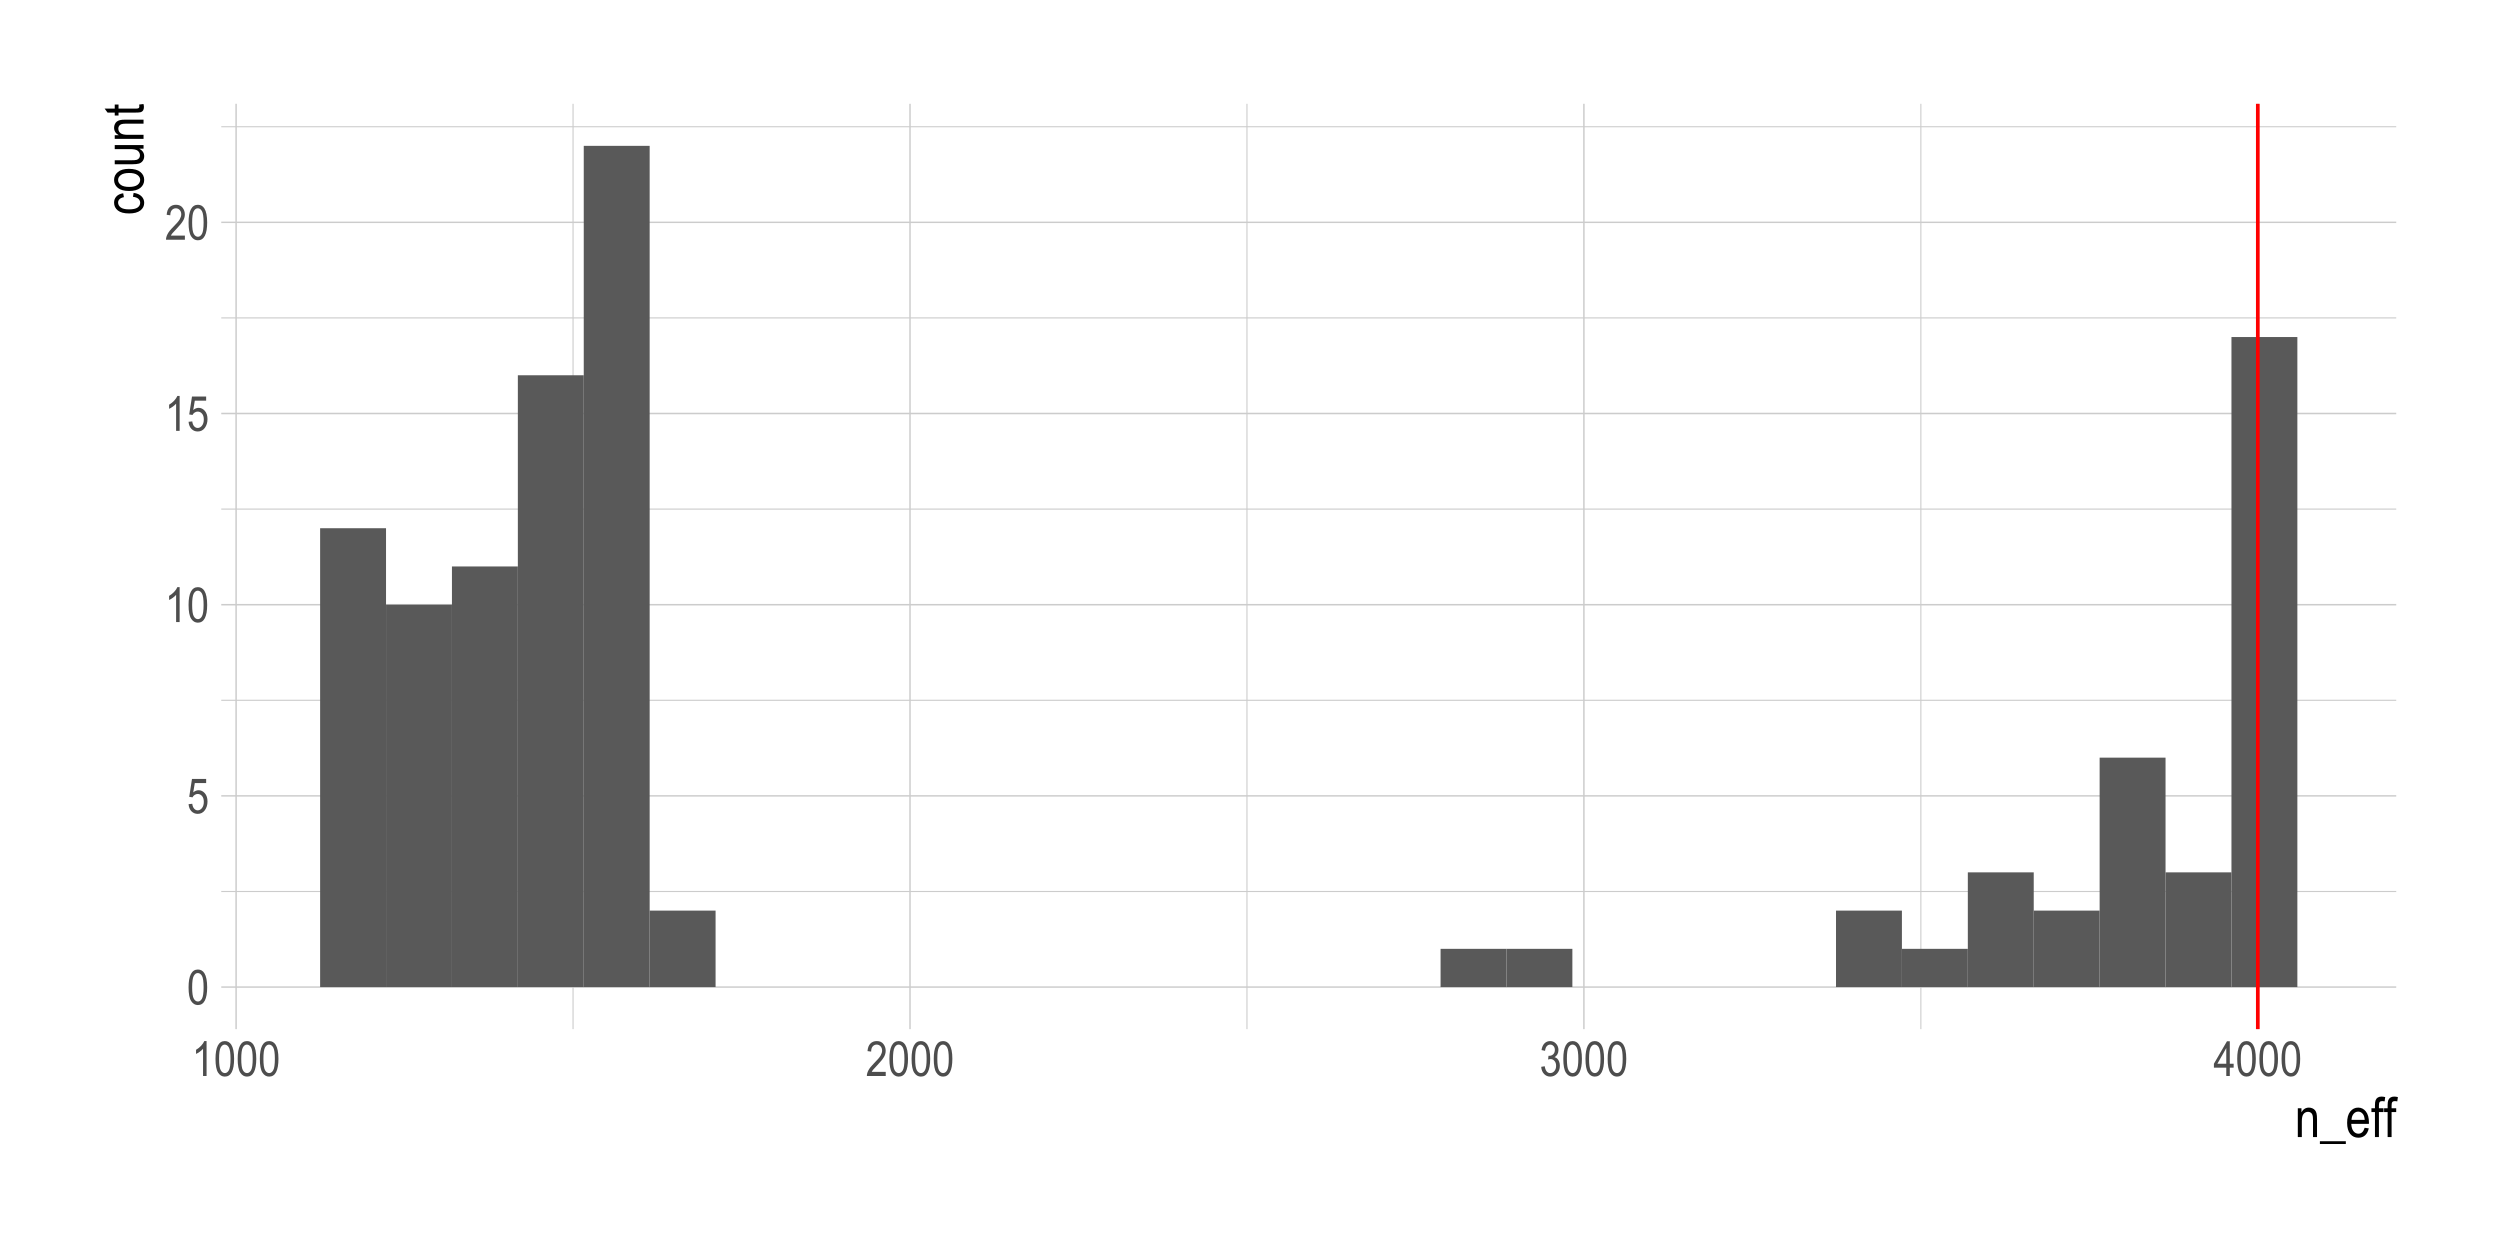
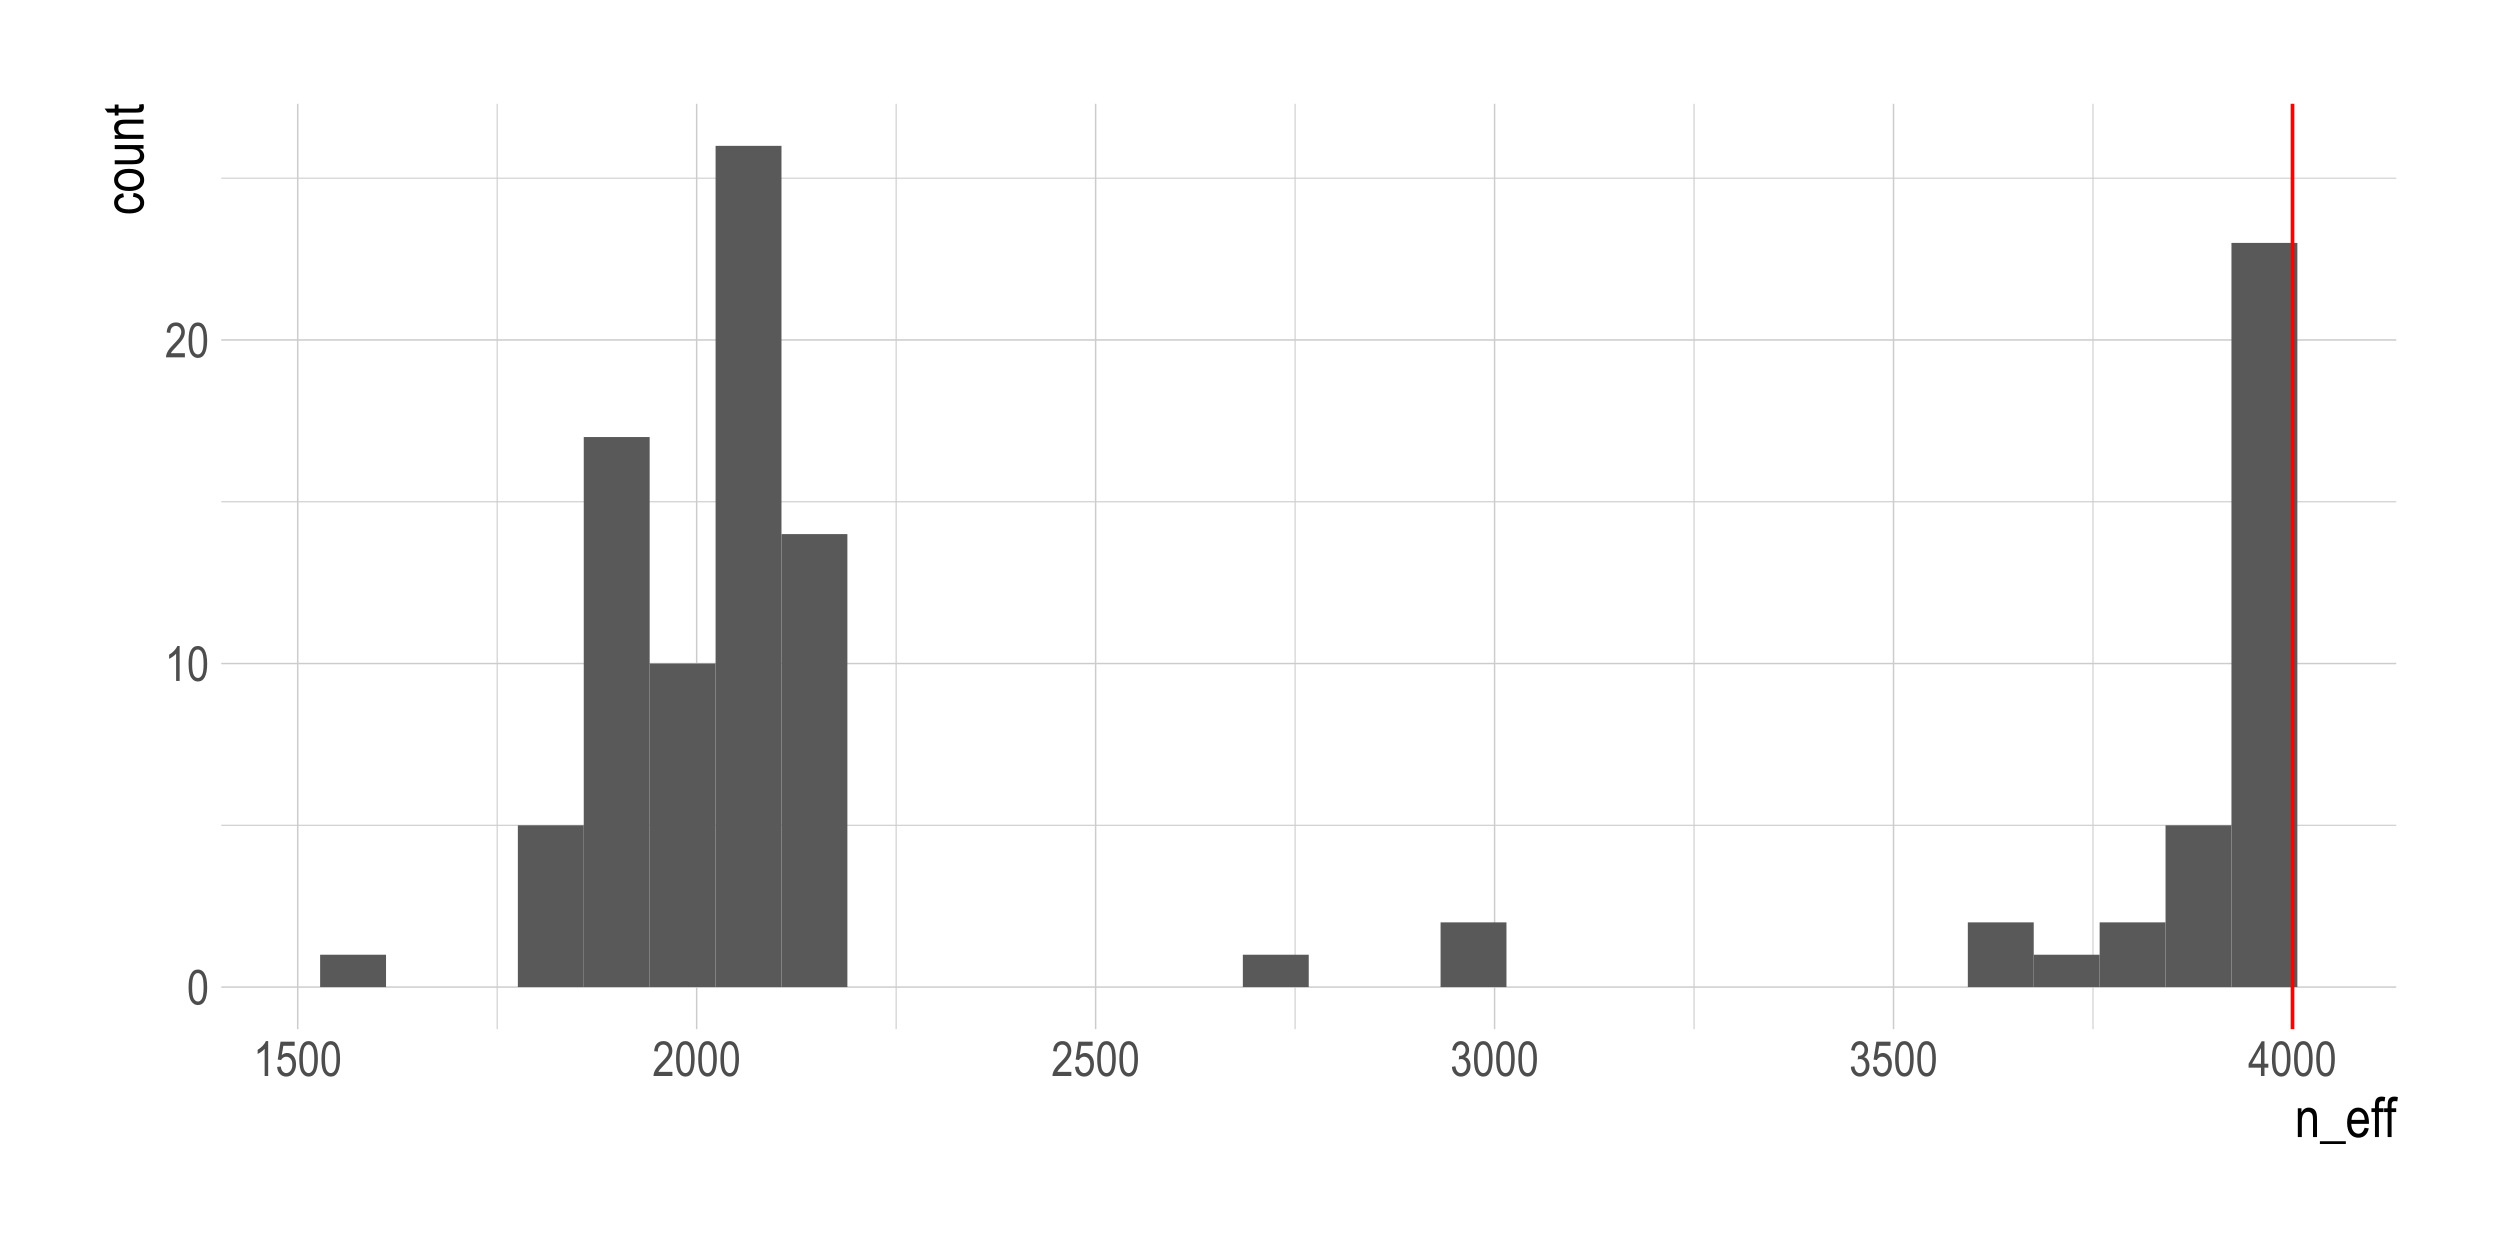
<svg xmlns="http://www.w3.org/2000/svg" xmlns:xlink="http://www.w3.org/1999/xlink" width="720pt" height="360pt" viewBox="0 0 720 360" version="1.1">
  <defs>
    <g>
      <symbol overflow="visible" id="glyph0-0">
        <path style="stroke:none;" d="M 0.297 0 L 0.297 -8.75 L 2.953 -8.75 L 2.953 0 Z M 0.625 -0.359 L 2.641 -0.359 L 2.641 -8.453 L 0.625 -8.453 Z M 0.625 -0.359 " />
      </symbol>
      <symbol overflow="visible" id="glyph0-1">
        <path style="stroke:none;" d="M 0.453 -4.938 C 0.453 -6.625 0.676 -7.898 1.125 -8.766 C 1.582 -9.629 2.254 -10.062 3.141 -10.062 C 3.93 -10.062 4.551 -9.711 5 -9.016 C 5.539 -8.16 5.812 -6.801 5.812 -4.938 C 5.812 -3.27 5.586 -2 5.141 -1.125 C 4.691 -0.258 4.02 0.172 3.125 0.172 C 2.344 0.172 1.703 -0.207 1.203 -0.969 C 0.703 -1.738 0.453 -3.062 0.453 -4.938 Z M 1.484 -4.938 C 1.484 -3.312 1.641 -2.223 1.953 -1.672 C 2.266 -1.117 2.664 -0.844 3.156 -0.844 C 3.613 -0.844 4 -1.117 4.312 -1.672 C 4.625 -2.234 4.781 -3.32 4.781 -4.938 C 4.781 -6.57 4.625 -7.664 4.312 -8.219 C 4 -8.77 3.594 -9.047 3.094 -9.047 C 2.633 -9.047 2.25 -8.766 1.938 -8.203 C 1.633 -7.641 1.484 -6.551 1.484 -4.938 Z M 1.484 -4.938 " />
      </symbol>
      <symbol overflow="visible" id="glyph0-2">
+         <path style="stroke:none;" d="M 4.266 0 L 3.25 0 L 3.25 -7.844 C 3.02 -7.57 2.707 -7.289 2.312 -7 C 1.914 -6.719 1.555 -6.504 1.234 -6.359 L 1.234 -7.547 C 1.785 -7.867 2.273 -8.258 2.703 -8.719 C 3.129 -9.176 3.43 -9.625 3.609 -10.062 L 4.266 -10.062 Z M 4.266 0 " />
+       </symbol>
+       <symbol overflow="visible" id="glyph0-3">
+         <path style="stroke:none;" d="M 5.781 -1.188 L 5.781 0 L 0.344 0 C 0.332 -0.477 0.477 -1.016 0.781 -1.609 C 1.082 -2.203 1.633 -2.898 2.438 -3.703 C 3.383 -4.641 4.004 -5.363 4.297 -5.875 C 4.586 -6.395 4.734 -6.875 4.734 -7.312 C 4.734 -7.82 4.582 -8.238 4.281 -8.562 C 3.977 -8.883 3.609 -9.047 3.172 -9.047 C 2.703 -9.047 2.316 -8.867 2.016 -8.516 C 1.723 -8.172 1.578 -7.676 1.578 -7.031 L 0.531 -7.172 C 0.602 -8.129 0.875 -8.848 1.344 -9.328 C 1.82 -9.816 2.445 -10.062 3.219 -10.062 C 4.051 -10.062 4.68 -9.781 5.109 -9.219 C 5.547 -8.656 5.766 -8.008 5.766 -7.281 C 5.766 -6.645 5.594 -6.035 5.25 -5.453 C 4.914 -4.867 4.281 -4.086 3.344 -3.109 C 2.738 -2.492 2.348 -2.07 2.172 -1.844 C 1.992 -1.625 1.852 -1.406 1.75 -1.188 Z M 5.781 -1.188 " />
+       </symbol>
+       <symbol overflow="visible" id="glyph0-4">
        <path style="stroke:none;" d="M 0.453 -2.625 L 1.516 -2.734 C 1.598 -2.098 1.785 -1.625 2.078 -1.312 C 2.367 -1 2.703 -0.844 3.078 -0.844 C 3.555 -0.844 3.969 -1.062 4.312 -1.5 C 4.664 -1.938 4.844 -2.535 4.844 -3.297 C 4.844 -4.016 4.672 -4.57 4.328 -4.969 C 3.992 -5.363 3.578 -5.562 3.078 -5.562 C 2.773 -5.562 2.488 -5.473 2.219 -5.297 C 1.945 -5.129 1.738 -4.895 1.594 -4.594 L 0.641 -4.734 L 1.438 -9.891 L 5.516 -9.891 L 5.516 -8.703 L 2.25 -8.703 L 1.797 -6.016 C 2.285 -6.43 2.801 -6.641 3.344 -6.641 C 4.031 -6.641 4.629 -6.348 5.141 -5.766 C 5.648 -5.18 5.906 -4.391 5.906 -3.391 C 5.906 -2.41 5.648 -1.57 5.141 -0.875 C 4.629 -0.176 3.945 0.172 3.094 0.172 C 2.383 0.172 1.785 -0.07 1.297 -0.562 C 0.805 -1.062 0.523 -1.75 0.453 -2.625 Z M 0.453 -2.625 " />
-       </symbol>
-       <symbol overflow="visible" id="glyph0-3">
-         <path style="stroke:none;" d="M 4.266 0 L 3.25 0 L 3.25 -7.844 C 3.02 -7.57 2.707 -7.289 2.312 -7 C 1.914 -6.719 1.555 -6.504 1.234 -6.359 L 1.234 -7.547 C 1.785 -7.867 2.273 -8.258 2.703 -8.719 C 3.129 -9.176 3.43 -9.625 3.609 -10.062 L 4.266 -10.062 Z M 4.266 0 " />
-       </symbol>
-       <symbol overflow="visible" id="glyph0-4">
-         <path style="stroke:none;" d="M 5.781 -1.188 L 5.781 0 L 0.344 0 C 0.332 -0.477 0.477 -1.016 0.781 -1.609 C 1.082 -2.203 1.633 -2.898 2.438 -3.703 C 3.383 -4.641 4.004 -5.363 4.297 -5.875 C 4.586 -6.395 4.734 -6.875 4.734 -7.312 C 4.734 -7.82 4.582 -8.238 4.281 -8.562 C 3.977 -8.883 3.609 -9.047 3.172 -9.047 C 2.703 -9.047 2.316 -8.867 2.016 -8.516 C 1.723 -8.172 1.578 -7.676 1.578 -7.031 L 0.531 -7.172 C 0.602 -8.129 0.875 -8.848 1.344 -9.328 C 1.82 -9.816 2.445 -10.062 3.219 -10.062 C 4.051 -10.062 4.68 -9.781 5.109 -9.219 C 5.547 -8.656 5.766 -8.008 5.766 -7.281 C 5.766 -6.645 5.594 -6.035 5.25 -5.453 C 4.914 -4.867 4.281 -4.086 3.344 -3.109 C 2.738 -2.492 2.348 -2.07 2.172 -1.844 C 1.992 -1.625 1.852 -1.406 1.75 -1.188 Z M 5.781 -1.188 " />
      </symbol>
      <symbol overflow="visible" id="glyph0-5">
        <path style="stroke:none;" d="M 0.469 -2.641 L 1.484 -2.812 C 1.691 -1.5 2.219 -0.844 3.062 -0.844 C 3.531 -0.844 3.93 -1.035 4.266 -1.422 C 4.598 -1.816 4.766 -2.32 4.766 -2.938 C 4.766 -3.52 4.609 -3.988 4.297 -4.344 C 3.992 -4.695 3.617 -4.875 3.172 -4.875 C 2.973 -4.875 2.734 -4.832 2.453 -4.75 L 2.578 -5.828 L 2.734 -5.812 C 3.223 -5.812 3.625 -5.961 3.938 -6.266 C 4.25 -6.578 4.406 -6.988 4.406 -7.5 C 4.406 -7.969 4.273 -8.344 4.016 -8.625 C 3.754 -8.906 3.438 -9.047 3.062 -9.047 C 2.676 -9.047 2.348 -8.895 2.078 -8.594 C 1.816 -8.301 1.648 -7.852 1.578 -7.25 L 0.562 -7.469 C 0.695 -8.32 0.984 -8.969 1.422 -9.406 C 1.867 -9.844 2.41 -10.062 3.047 -10.062 C 3.711 -10.062 4.273 -9.816 4.734 -9.328 C 5.203 -8.836 5.438 -8.219 5.438 -7.469 C 5.438 -7.008 5.336 -6.602 5.141 -6.25 C 4.941 -5.906 4.664 -5.629 4.312 -5.422 C 4.645 -5.336 4.914 -5.188 5.125 -4.969 C 5.344 -4.758 5.516 -4.477 5.641 -4.125 C 5.773 -3.781 5.844 -3.391 5.844 -2.953 C 5.844 -2.035 5.57 -1.285 5.031 -0.703 C 4.488 -0.117 3.836 0.172 3.078 0.172 C 2.379 0.172 1.785 -0.082 1.297 -0.594 C 0.805 -1.102 0.531 -1.785 0.469 -2.641 Z M 0.469 -2.641 " />
      </symbol>
      <symbol overflow="visible" id="glyph0-6">
        <path style="stroke:none;" d="M 3.688 0 L 3.688 -2.406 L 0.125 -2.406 L 0.125 -3.531 L 3.891 -10.016 L 4.703 -10.016 L 4.703 -3.531 L 5.812 -3.531 L 5.812 -2.406 L 4.703 -2.406 L 4.703 0 Z M 3.688 -3.531 L 3.688 -8.047 L 1.125 -3.531 Z M 3.688 -3.531 " />
      </symbol>
      <symbol overflow="visible" id="glyph1-0">
        <path style="stroke:none;" d="M 0.344 0 L 0.344 -10 L 3.391 -10 L 3.391 0 Z M 0.719 -0.422 L 3.031 -0.422 L 3.031 -9.672 L 0.719 -9.672 Z M 0.719 -0.422 " />
      </symbol>
      <symbol overflow="visible" id="glyph1-1">
        <path style="stroke:none;" d="M 0.844 0 L 0.844 -8.297 L 1.891 -8.297 L 1.891 -7.125 C 2.141 -7.582 2.441 -7.922 2.797 -8.141 C 3.16 -8.367 3.578 -8.484 4.047 -8.484 C 4.41 -8.484 4.75 -8.41 5.062 -8.266 C 5.375 -8.129 5.625 -7.941 5.812 -7.703 C 6 -7.473 6.141 -7.172 6.234 -6.797 C 6.328 -6.43 6.375 -5.867 6.375 -5.109 L 6.375 0 L 5.219 0 L 5.219 -5.047 C 5.219 -5.66 5.164 -6.109 5.062 -6.391 C 4.957 -6.672 4.797 -6.883 4.578 -7.031 C 4.359 -7.188 4.102 -7.266 3.812 -7.266 C 3.258 -7.266 2.816 -7.055 2.484 -6.641 C 2.16 -6.234 2 -5.531 2 -4.531 L 2 0 Z M 0.844 0 " />
      </symbol>
      <symbol overflow="visible" id="glyph1-2">
        <path style="stroke:none;" d="M -0.094 1.203 L 7.375 1.203 L 7.375 2 L -0.094 2 Z M -0.094 1.203 " />
      </symbol>
      <symbol overflow="visible" id="glyph1-3">
        <path style="stroke:none;" d="M 5.5 -2.672 L 6.688 -2.5 C 6.488 -1.613 6.129 -0.941 5.609 -0.484 C 5.098 -0.035 4.457 0.188 3.688 0.188 C 2.727 0.188 1.945 -0.176 1.344 -0.906 C 0.75 -1.645 0.453 -2.703 0.453 -4.078 C 0.453 -5.516 0.754 -6.609 1.359 -7.359 C 1.961 -8.109 2.723 -8.484 3.641 -8.484 C 4.523 -8.484 5.258 -8.113 5.844 -7.375 C 6.438 -6.633 6.734 -5.566 6.734 -4.172 L 6.719 -3.797 L 1.641 -3.797 C 1.691 -2.859 1.91 -2.148 2.297 -1.672 C 2.68 -1.203 3.148 -0.969 3.703 -0.969 C 4.566 -0.969 5.164 -1.535 5.5 -2.672 Z M 1.719 -4.953 L 5.516 -4.953 C 5.461 -5.672 5.305 -6.207 5.047 -6.562 C 4.68 -7.07 4.211 -7.328 3.641 -7.328 C 3.117 -7.328 2.676 -7.113 2.312 -6.688 C 1.945 -6.258 1.75 -5.68 1.719 -4.953 Z M 1.719 -4.953 " />
      </symbol>
      <symbol overflow="visible" id="glyph1-4">
        <path style="stroke:none;" d="M 1.172 0 L 1.172 -7.203 L 0.156 -7.203 L 0.156 -8.297 L 1.172 -8.297 L 1.172 -9.188 C 1.172 -9.832 1.238 -10.316 1.375 -10.641 C 1.508 -10.973 1.719 -11.223 2 -11.391 C 2.281 -11.566 2.629 -11.656 3.047 -11.656 C 3.379 -11.656 3.738 -11.609 4.125 -11.516 L 3.953 -10.281 C 3.711 -10.332 3.488 -10.359 3.281 -10.359 C 2.938 -10.359 2.688 -10.27 2.531 -10.094 C 2.383 -9.914 2.312 -9.57 2.312 -9.062 L 2.312 -8.297 L 3.641 -8.297 L 3.641 -7.203 L 2.312 -7.203 L 2.312 0 Z M 1.172 0 " />
      </symbol>
      <symbol overflow="visible" id="glyph2-0">
        <path style="stroke:none;" d="M 0 -0.344 L -10 -0.344 L -10 -3.391 L 0 -3.391 Z M -0.422 -0.719 L -0.422 -3.031 L -9.672 -3.031 L -9.672 -0.719 Z M -0.422 -0.719 " />
      </symbol>
      <symbol overflow="visible" id="glyph2-1">
        <path style="stroke:none;" d="M -3.047 -5.312 L -2.859 -6.438 C -1.867 -6.312 -1.113 -5.984 -0.594 -5.453 C -0.07 -4.93 0.188 -4.305 0.188 -3.578 C 0.188 -2.68 -0.176 -1.945 -0.906 -1.375 C -1.645 -0.801 -2.727 -0.516 -4.156 -0.516 C -5.602 -0.516 -6.688 -0.801 -7.406 -1.375 C -8.125 -1.957 -8.484 -2.707 -8.484 -3.625 C -8.484 -4.32 -8.266 -4.91 -7.828 -5.391 C -7.391 -5.879 -6.734 -6.191 -5.859 -6.328 L -5.656 -5.203 C -6.219 -5.098 -6.633 -4.91 -6.906 -4.641 C -7.188 -4.367 -7.328 -4.039 -7.328 -3.656 C -7.328 -3.094 -7.078 -2.625 -6.578 -2.25 C -6.078 -1.875 -5.281 -1.688 -4.188 -1.688 C -3.051 -1.688 -2.227 -1.863 -1.719 -2.219 C -1.219 -2.582 -0.969 -3.039 -0.969 -3.594 C -0.969 -4.031 -1.133 -4.406 -1.469 -4.719 C -1.812 -5.031 -2.336 -5.227 -3.047 -5.312 Z M -3.047 -5.312 " />
      </symbol>
      <symbol overflow="visible" id="glyph2-2">
        <path style="stroke:none;" d="M -4.156 -0.422 C -5.582 -0.422 -6.66 -0.719 -7.391 -1.312 C -8.117 -1.914 -8.484 -2.68 -8.484 -3.609 C -8.484 -4.516 -8.117 -5.27 -7.391 -5.875 C -6.66 -6.488 -5.609 -6.797 -4.234 -6.797 C -2.742 -6.797 -1.633 -6.492 -0.906 -5.891 C -0.176 -5.297 0.188 -4.535 0.188 -3.609 C 0.188 -2.691 -0.176 -1.93 -0.906 -1.328 C -1.645 -0.723 -2.727 -0.422 -4.156 -0.422 Z M -4.156 -1.594 C -3.082 -1.594 -2.281 -1.785 -1.75 -2.172 C -1.227 -2.566 -0.969 -3.055 -0.969 -3.641 C -0.969 -4.18 -1.234 -4.645 -1.766 -5.031 C -2.297 -5.414 -3.094 -5.609 -4.156 -5.609 C -5.219 -5.609 -6.008 -5.41 -6.531 -5.016 C -7.062 -4.629 -7.328 -4.148 -7.328 -3.578 C -7.328 -3.023 -7.062 -2.555 -6.531 -2.172 C -6.008 -1.785 -5.219 -1.594 -4.156 -1.594 Z M -4.156 -1.594 " />
      </symbol>
      <symbol overflow="visible" id="glyph2-3">
        <path style="stroke:none;" d="M 0 -5.312 L -1.219 -5.312 C -0.75 -5.039 -0.395 -4.723 -0.156 -4.359 C 0.07 -4.004 0.188 -3.602 0.188 -3.156 C 0.188 -2.613 0.039 -2.148 -0.25 -1.766 C -0.539 -1.391 -0.906 -1.141 -1.344 -1.016 C -1.789 -0.891 -2.395 -0.828 -3.156 -0.828 L -8.297 -0.828 L -8.297 -1.969 L -3.703 -1.969 C -2.848 -1.969 -2.273 -2.008 -1.984 -2.094 C -1.691 -2.188 -1.457 -2.348 -1.281 -2.578 C -1.113 -2.805 -1.031 -3.07 -1.031 -3.375 C -1.031 -3.926 -1.254 -4.379 -1.703 -4.734 C -2.098 -5.035 -2.816 -5.188 -3.859 -5.188 L -8.297 -5.188 L -8.297 -6.344 L 0 -6.344 Z M 0 -5.312 " />
      </symbol>
      <symbol overflow="visible" id="glyph2-4">
        <path style="stroke:none;" d="M 0 -0.844 L -8.297 -0.844 L -8.297 -1.891 L -7.125 -1.891 C -7.582 -2.141 -7.922 -2.441 -8.141 -2.797 C -8.367 -3.16 -8.484 -3.578 -8.484 -4.047 C -8.484 -4.41 -8.41 -4.75 -8.266 -5.062 C -8.129 -5.375 -7.941 -5.625 -7.703 -5.812 C -7.473 -6 -7.172 -6.141 -6.797 -6.234 C -6.43 -6.328 -5.867 -6.375 -5.109 -6.375 L 0 -6.375 L 0 -5.219 L -5.047 -5.219 C -5.66 -5.219 -6.109 -5.164 -6.391 -5.062 C -6.672 -4.957 -6.883 -4.797 -7.031 -4.578 C -7.188 -4.359 -7.266 -4.102 -7.266 -3.812 C -7.266 -3.258 -7.055 -2.816 -6.641 -2.484 C -6.234 -2.16 -5.531 -2 -4.531 -2 L 0 -2 Z M 0 -0.844 " />
      </symbol>
      <symbol overflow="visible" id="glyph2-5">
        <path style="stroke:none;" d="M -1.266 -3.422 L -0.016 -3.578 C 0.066 -3.254 0.109 -2.969 0.109 -2.719 C 0.109 -2.312 0.031 -1.984 -0.125 -1.734 C -0.289 -1.492 -0.508 -1.328 -0.781 -1.234 C -1.062 -1.148 -1.613 -1.109 -2.438 -1.109 L -7.203 -1.109 L -7.203 -0.266 L -8.297 -0.266 L -8.297 -1.109 L -10.359 -1.109 L -11.203 -2.25 L -8.297 -2.25 L -8.297 -3.422 L -7.203 -3.422 L -7.203 -2.25 L -2.359 -2.25 C -1.91 -2.25 -1.617 -2.285 -1.484 -2.359 C -1.297 -2.453 -1.203 -2.633 -1.203 -2.906 C -1.203 -3.039 -1.223 -3.211 -1.266 -3.422 Z M -1.266 -3.422 " />
      </symbol>
    </g>
    <clipPath id="clip1">
-       <path d="M 63.723 256 L 691 256 L 691 257 L 63.723 257 Z M 63.723 256 " />
+       <path d="M 63.723 237 L 691 237 L 691 238 L 63.723 238 Z M 63.723 237 " />
    </clipPath>
    <clipPath id="clip2">
-       <path d="M 63.723 201 L 691 201 L 691 202 L 63.723 202 Z M 63.723 201 " />
+       <path d="M 63.723 144 L 691 144 L 691 145 L 63.723 145 Z M 63.723 144 " />
    </clipPath>
    <clipPath id="clip3">
-       <path d="M 63.723 146 L 691 146 L 691 147 L 63.723 147 Z M 63.723 146 " />
+       <path d="M 63.723 51 L 691 51 L 691 52 L 63.723 52 Z M 63.723 51 " />
    </clipPath>
    <clipPath id="clip4">
-       <path d="M 63.723 91 L 691 91 L 691 92 L 63.723 92 Z M 63.723 91 " />
+       <path d="M 143 29.887 L 144 29.887 L 144 297 L 143 297 Z M 143 29.887 " />
    </clipPath>
    <clipPath id="clip5">
-       <path d="M 63.723 36 L 691 36 L 691 37 L 63.723 37 Z M 63.723 36 " />
+       <path d="M 257 29.887 L 259 29.887 L 259 297 L 257 297 Z M 257 29.887 " />
    </clipPath>
    <clipPath id="clip6">
-       <path d="M 164 29.887 L 166 29.887 L 166 297 L 164 297 Z M 164 29.887 " />
+       <path d="M 372 29.887 L 374 29.887 L 374 297 L 372 297 Z M 372 29.887 " />
    </clipPath>
    <clipPath id="clip7">
-       <path d="M 358 29.887 L 360 29.887 L 360 297 L 358 297 Z M 358 29.887 " />
+       <path d="M 487 29.887 L 489 29.887 L 489 297 L 487 297 Z M 487 29.887 " />
    </clipPath>
    <clipPath id="clip8">
-       <path d="M 553 29.887 L 554 29.887 L 554 297 L 553 297 Z M 553 29.887 " />
+       <path d="M 602 29.887 L 603 29.887 L 603 297 L 602 297 Z M 602 29.887 " />
    </clipPath>
    <clipPath id="clip9">
      <path d="M 63.723 284 L 691 284 L 691 285 L 63.723 285 Z M 63.723 284 " />
    </clipPath>
    <clipPath id="clip10">
-       <path d="M 63.723 229 L 691 229 L 691 230 L 63.723 230 Z M 63.723 229 " />
+       <path d="M 63.723 190 L 691 190 L 691 192 L 63.723 192 Z M 63.723 190 " />
    </clipPath>
    <clipPath id="clip11">
-       <path d="M 63.723 173 L 691 173 L 691 175 L 63.723 175 Z M 63.723 173 " />
+       <path d="M 63.723 97 L 691 97 L 691 99 L 63.723 99 Z M 63.723 97 " />
    </clipPath>
    <clipPath id="clip12">
-       <path d="M 63.723 118 L 691 118 L 691 120 L 63.723 120 Z M 63.723 118 " />
+       <path d="M 85 29.887 L 86 29.887 L 86 297 L 85 297 Z M 85 29.887 " />
    </clipPath>
    <clipPath id="clip13">
-       <path d="M 63.723 63 L 691 63 L 691 65 L 63.723 65 Z M 63.723 63 " />
+       <path d="M 200 29.887 L 201 29.887 L 201 297 L 200 297 Z M 200 29.887 " />
    </clipPath>
    <clipPath id="clip14">
-       <path d="M 67 29.887 L 69 29.887 L 69 297 L 67 297 Z M 67 29.887 " />
+       <path d="M 315 29.887 L 316 29.887 L 316 297 L 315 297 Z M 315 29.887 " />
    </clipPath>
    <clipPath id="clip15">
-       <path d="M 261 29.887 L 263 29.887 L 263 297 L 261 297 Z M 261 29.887 " />
+       <path d="M 430 29.887 L 431 29.887 L 431 297 L 430 297 Z M 430 29.887 " />
    </clipPath>
    <clipPath id="clip16">
-       <path d="M 455 29.887 L 457 29.887 L 457 297 L 455 297 Z M 455 29.887 " />
+       <path d="M 545 29.887 L 546 29.887 L 546 297 L 545 297 Z M 545 29.887 " />
    </clipPath>
    <clipPath id="clip17">
-       <path d="M 650 29.887 L 651 29.887 L 651 297 L 650 297 Z M 650 29.887 " />
+       <path d="M 660 29.887 L 661 29.887 L 661 297 L 660 297 Z M 660 29.887 " />
    </clipPath>
    <clipPath id="clip18">
-       <path d="M 649 29.887 L 651 29.887 L 651 297 L 649 297 Z M 649 29.887 " />
+       <path d="M 659 29.887 L 661 29.887 L 661 297 L 659 297 Z M 659 29.887 " />
    </clipPath>
  </defs>
  <g id="surface46">
    <rect x="0" y="0" width="720" height="360" style="fill:rgb(100%,100%,100%);fill-opacity:1;stroke:none;" />
    <g clip-path="url(#clip1)" clip-rule="nonzero">
-       <path style="fill:none;stroke-width:0.32;stroke-linecap:butt;stroke-linejoin:round;stroke:rgb(80%,80%,80%);stroke-opacity:1;stroke-miterlimit:10;" d="M 63.723 256.746 L 690.113 256.746 " />
+       <path style="fill:none;stroke-width:0.32;stroke-linecap:butt;stroke-linejoin:round;stroke:rgb(80%,80%,80%);stroke-opacity:1;stroke-miterlimit:10;" d="M 63.723 237.684 L 690.113 237.684 " />
    </g>
    <g clip-path="url(#clip2)" clip-rule="nonzero">
-       <path style="fill:none;stroke-width:0.32;stroke-linecap:butt;stroke-linejoin:round;stroke:rgb(80%,80%,80%);stroke-opacity:1;stroke-miterlimit:10;" d="M 63.723 201.684 L 690.113 201.684 " />
+       <path style="fill:none;stroke-width:0.32;stroke-linecap:butt;stroke-linejoin:round;stroke:rgb(80%,80%,80%);stroke-opacity:1;stroke-miterlimit:10;" d="M 63.723 144.504 L 690.113 144.504 " />
    </g>
    <g clip-path="url(#clip3)" clip-rule="nonzero">
-       <path style="fill:none;stroke-width:0.32;stroke-linecap:butt;stroke-linejoin:round;stroke:rgb(80%,80%,80%);stroke-opacity:1;stroke-miterlimit:10;" d="M 63.723 146.621 L 690.113 146.621 " />
+       <path style="fill:none;stroke-width:0.32;stroke-linecap:butt;stroke-linejoin:round;stroke:rgb(80%,80%,80%);stroke-opacity:1;stroke-miterlimit:10;" d="M 63.723 51.32 L 690.113 51.32 " />
    </g>
    <g clip-path="url(#clip4)" clip-rule="nonzero">
-       <path style="fill:none;stroke-width:0.32;stroke-linecap:butt;stroke-linejoin:round;stroke:rgb(80%,80%,80%);stroke-opacity:1;stroke-miterlimit:10;" d="M 63.723 91.559 L 690.113 91.559 " />
+       <path style="fill:none;stroke-width:0.32;stroke-linecap:butt;stroke-linejoin:round;stroke:rgb(80%,80%,80%);stroke-opacity:1;stroke-miterlimit:10;" d="M 143.188 296.391 L 143.188 29.887 " />
    </g>
    <g clip-path="url(#clip5)" clip-rule="nonzero">
-       <path style="fill:none;stroke-width:0.32;stroke-linecap:butt;stroke-linejoin:round;stroke:rgb(80%,80%,80%);stroke-opacity:1;stroke-miterlimit:10;" d="M 63.723 36.496 L 690.113 36.496 " />
+       <path style="fill:none;stroke-width:0.32;stroke-linecap:butt;stroke-linejoin:round;stroke:rgb(80%,80%,80%);stroke-opacity:1;stroke-miterlimit:10;" d="M 258.09 296.391 L 258.09 29.887 " />
    </g>
    <g clip-path="url(#clip6)" clip-rule="nonzero">
-       <path style="fill:none;stroke-width:0.32;stroke-linecap:butt;stroke-linejoin:round;stroke:rgb(80%,80%,80%);stroke-opacity:1;stroke-miterlimit:10;" d="M 165.039 296.391 L 165.039 29.887 " />
+       <path style="fill:none;stroke-width:0.32;stroke-linecap:butt;stroke-linejoin:round;stroke:rgb(80%,80%,80%);stroke-opacity:1;stroke-miterlimit:10;" d="M 372.988 296.391 L 372.988 29.887 " />
    </g>
    <g clip-path="url(#clip7)" clip-rule="nonzero">
-       <path style="fill:none;stroke-width:0.32;stroke-linecap:butt;stroke-linejoin:round;stroke:rgb(80%,80%,80%);stroke-opacity:1;stroke-miterlimit:10;" d="M 359.125 296.391 L 359.125 29.887 " />
+       <path style="fill:none;stroke-width:0.32;stroke-linecap:butt;stroke-linejoin:round;stroke:rgb(80%,80%,80%);stroke-opacity:1;stroke-miterlimit:10;" d="M 487.887 296.391 L 487.887 29.887 " />
    </g>
    <g clip-path="url(#clip8)" clip-rule="nonzero">
-       <path style="fill:none;stroke-width:0.32;stroke-linecap:butt;stroke-linejoin:round;stroke:rgb(80%,80%,80%);stroke-opacity:1;stroke-miterlimit:10;" d="M 553.207 296.391 L 553.207 29.887 " />
+       <path style="fill:none;stroke-width:0.32;stroke-linecap:butt;stroke-linejoin:round;stroke:rgb(80%,80%,80%);stroke-opacity:1;stroke-miterlimit:10;" d="M 602.785 296.391 L 602.785 29.887 " />
    </g>
    <g clip-path="url(#clip9)" clip-rule="nonzero">
      <path style="fill:none;stroke-width:0.427;stroke-linecap:butt;stroke-linejoin:round;stroke:rgb(80%,80%,80%);stroke-opacity:1;stroke-miterlimit:10;" d="M 63.723 284.277 L 690.113 284.277 " />
    </g>
    <g clip-path="url(#clip10)" clip-rule="nonzero">
-       <path style="fill:none;stroke-width:0.427;stroke-linecap:butt;stroke-linejoin:round;stroke:rgb(80%,80%,80%);stroke-opacity:1;stroke-miterlimit:10;" d="M 63.723 229.215 L 690.113 229.215 " />
+       <path style="fill:none;stroke-width:0.427;stroke-linecap:butt;stroke-linejoin:round;stroke:rgb(80%,80%,80%);stroke-opacity:1;stroke-miterlimit:10;" d="M 63.723 191.094 L 690.113 191.094 " />
    </g>
    <g clip-path="url(#clip11)" clip-rule="nonzero">
-       <path style="fill:none;stroke-width:0.427;stroke-linecap:butt;stroke-linejoin:round;stroke:rgb(80%,80%,80%);stroke-opacity:1;stroke-miterlimit:10;" d="M 63.723 174.152 L 690.113 174.152 " />
+       <path style="fill:none;stroke-width:0.427;stroke-linecap:butt;stroke-linejoin:round;stroke:rgb(80%,80%,80%);stroke-opacity:1;stroke-miterlimit:10;" d="M 63.723 97.91 L 690.113 97.91 " />
    </g>
    <g clip-path="url(#clip12)" clip-rule="nonzero">
-       <path style="fill:none;stroke-width:0.427;stroke-linecap:butt;stroke-linejoin:round;stroke:rgb(80%,80%,80%);stroke-opacity:1;stroke-miterlimit:10;" d="M 63.723 119.09 L 690.113 119.09 " />
+       <path style="fill:none;stroke-width:0.427;stroke-linecap:butt;stroke-linejoin:round;stroke:rgb(80%,80%,80%);stroke-opacity:1;stroke-miterlimit:10;" d="M 85.738 296.391 L 85.738 29.887 " />
    </g>
    <g clip-path="url(#clip13)" clip-rule="nonzero">
-       <path style="fill:none;stroke-width:0.427;stroke-linecap:butt;stroke-linejoin:round;stroke:rgb(80%,80%,80%);stroke-opacity:1;stroke-miterlimit:10;" d="M 63.723 64.027 L 690.113 64.027 " />
+       <path style="fill:none;stroke-width:0.427;stroke-linecap:butt;stroke-linejoin:round;stroke:rgb(80%,80%,80%);stroke-opacity:1;stroke-miterlimit:10;" d="M 200.637 296.391 L 200.637 29.887 " />
    </g>
    <g clip-path="url(#clip14)" clip-rule="nonzero">
-       <path style="fill:none;stroke-width:0.427;stroke-linecap:butt;stroke-linejoin:round;stroke:rgb(80%,80%,80%);stroke-opacity:1;stroke-miterlimit:10;" d="M 67.996 296.391 L 67.996 29.887 " />
+       <path style="fill:none;stroke-width:0.427;stroke-linecap:butt;stroke-linejoin:round;stroke:rgb(80%,80%,80%);stroke-opacity:1;stroke-miterlimit:10;" d="M 315.539 296.391 L 315.539 29.887 " />
    </g>
    <g clip-path="url(#clip15)" clip-rule="nonzero">
-       <path style="fill:none;stroke-width:0.427;stroke-linecap:butt;stroke-linejoin:round;stroke:rgb(80%,80%,80%);stroke-opacity:1;stroke-miterlimit:10;" d="M 262.082 296.391 L 262.082 29.887 " />
+       <path style="fill:none;stroke-width:0.427;stroke-linecap:butt;stroke-linejoin:round;stroke:rgb(80%,80%,80%);stroke-opacity:1;stroke-miterlimit:10;" d="M 430.438 296.391 L 430.438 29.887 " />
    </g>
    <g clip-path="url(#clip16)" clip-rule="nonzero">
-       <path style="fill:none;stroke-width:0.427;stroke-linecap:butt;stroke-linejoin:round;stroke:rgb(80%,80%,80%);stroke-opacity:1;stroke-miterlimit:10;" d="M 456.164 296.391 L 456.164 29.887 " />
+       <path style="fill:none;stroke-width:0.427;stroke-linecap:butt;stroke-linejoin:round;stroke:rgb(80%,80%,80%);stroke-opacity:1;stroke-miterlimit:10;" d="M 545.336 296.391 L 545.336 29.887 " />
    </g>
    <g clip-path="url(#clip17)" clip-rule="nonzero">
-       <path style="fill:none;stroke-width:0.427;stroke-linecap:butt;stroke-linejoin:round;stroke:rgb(80%,80%,80%);stroke-opacity:1;stroke-miterlimit:10;" d="M 650.25 296.391 L 650.25 29.887 " />
-     </g>
-     <path style=" stroke:none;fill-rule:nonzero;fill:rgb(34.902%,34.902%,34.902%);fill-opacity:1;" d="M 92.195 284.277 L 111.176 284.277 L 111.176 152.129 L 92.195 152.129 Z M 92.195 284.277 " />
-     <path style=" stroke:none;fill-rule:nonzero;fill:rgb(34.902%,34.902%,34.902%);fill-opacity:1;" d="M 111.18 284.277 L 130.16 284.277 L 130.16 174.152 L 111.18 174.152 Z M 111.18 284.277 " />
-     <path style=" stroke:none;fill-rule:nonzero;fill:rgb(34.902%,34.902%,34.902%);fill-opacity:1;" d="M 130.16 284.277 L 149.141 284.277 L 149.141 163.141 L 130.16 163.141 Z M 130.16 284.277 " />
-     <path style=" stroke:none;fill-rule:nonzero;fill:rgb(34.902%,34.902%,34.902%);fill-opacity:1;" d="M 149.141 284.277 L 168.121 284.277 L 168.121 108.078 L 149.141 108.078 Z M 149.141 284.277 " />
-     <path style=" stroke:none;fill-rule:nonzero;fill:rgb(34.902%,34.902%,34.902%);fill-opacity:1;" d="M 168.121 284.277 L 187.102 284.277 L 187.102 42.004 L 168.121 42.004 Z M 168.121 284.277 " />
-     <path style=" stroke:none;fill-rule:nonzero;fill:rgb(34.902%,34.902%,34.902%);fill-opacity:1;" d="M 187.105 284.277 L 206.086 284.277 L 206.086 262.254 L 187.105 262.254 Z M 187.105 284.277 " />
-     <path style=" stroke:none;fill-rule:nonzero;fill:rgb(34.902%,34.902%,34.902%);fill-opacity:1;" d="M 414.883 284.277 L 433.863 284.277 L 433.863 273.266 L 414.883 273.266 Z M 414.883 284.277 " />
-     <path style=" stroke:none;fill-rule:nonzero;fill:rgb(34.902%,34.902%,34.902%);fill-opacity:1;" d="M 433.863 284.277 L 452.844 284.277 L 452.844 273.266 L 433.863 273.266 Z M 433.863 284.277 " />
-     <path style=" stroke:none;fill-rule:nonzero;fill:rgb(34.902%,34.902%,34.902%);fill-opacity:1;" d="M 528.77 284.277 L 547.75 284.277 L 547.75 262.254 L 528.77 262.254 Z M 528.77 284.277 " />
-     <path style=" stroke:none;fill-rule:nonzero;fill:rgb(34.902%,34.902%,34.902%);fill-opacity:1;" d="M 547.75 284.277 L 566.73 284.277 L 566.73 273.266 L 547.75 273.266 Z M 547.75 284.277 " />
-     <path style=" stroke:none;fill-rule:nonzero;fill:rgb(34.902%,34.902%,34.902%);fill-opacity:1;" d="M 566.734 284.277 L 585.715 284.277 L 585.715 251.238 L 566.734 251.238 Z M 566.734 284.277 " />
-     <path style=" stroke:none;fill-rule:nonzero;fill:rgb(34.902%,34.902%,34.902%);fill-opacity:1;" d="M 585.715 284.277 L 604.695 284.277 L 604.695 262.254 L 585.715 262.254 Z M 585.715 284.277 " />
-     <path style=" stroke:none;fill-rule:nonzero;fill:rgb(34.902%,34.902%,34.902%);fill-opacity:1;" d="M 604.695 284.277 L 623.676 284.277 L 623.676 218.203 L 604.695 218.203 Z M 604.695 284.277 " />
-     <path style=" stroke:none;fill-rule:nonzero;fill:rgb(34.902%,34.902%,34.902%);fill-opacity:1;" d="M 623.676 284.277 L 642.656 284.277 L 642.656 251.238 L 623.676 251.238 Z M 623.676 284.277 " />
-     <path style=" stroke:none;fill-rule:nonzero;fill:rgb(34.902%,34.902%,34.902%);fill-opacity:1;" d="M 642.66 284.277 L 661.641 284.277 L 661.641 97.066 L 642.66 97.066 Z M 642.66 284.277 " />
+       <path style="fill:none;stroke-width:0.427;stroke-linecap:butt;stroke-linejoin:round;stroke:rgb(80%,80%,80%);stroke-opacity:1;stroke-miterlimit:10;" d="M 660.238 296.391 L 660.238 29.887 " />
+     </g>
+     <path style=" stroke:none;fill-rule:nonzero;fill:rgb(34.902%,34.902%,34.902%);fill-opacity:1;" d="M 92.195 284.277 L 111.176 284.277 L 111.176 274.961 L 92.195 274.961 Z M 92.195 284.277 " />
+     <path style=" stroke:none;fill-rule:nonzero;fill:rgb(34.902%,34.902%,34.902%);fill-opacity:1;" d="M 149.141 284.277 L 168.121 284.277 L 168.121 237.688 L 149.141 237.688 Z M 149.141 284.277 " />
+     <path style=" stroke:none;fill-rule:nonzero;fill:rgb(34.902%,34.902%,34.902%);fill-opacity:1;" d="M 168.121 284.277 L 187.102 284.277 L 187.102 125.867 L 168.121 125.867 Z M 168.121 284.277 " />
+     <path style=" stroke:none;fill-rule:nonzero;fill:rgb(34.902%,34.902%,34.902%);fill-opacity:1;" d="M 187.105 284.277 L 206.086 284.277 L 206.086 191.094 L 187.105 191.094 Z M 187.105 284.277 " />
+     <path style=" stroke:none;fill-rule:nonzero;fill:rgb(34.902%,34.902%,34.902%);fill-opacity:1;" d="M 206.086 284.277 L 225.066 284.277 L 225.066 42.004 L 206.086 42.004 Z M 206.086 284.277 " />
+     <path style=" stroke:none;fill-rule:nonzero;fill:rgb(34.902%,34.902%,34.902%);fill-opacity:1;" d="M 225.066 284.277 L 244.047 284.277 L 244.047 153.82 L 225.066 153.82 Z M 225.066 284.277 " />
+     <path style=" stroke:none;fill-rule:nonzero;fill:rgb(34.902%,34.902%,34.902%);fill-opacity:1;" d="M 357.938 284.277 L 376.918 284.277 L 376.918 274.961 L 357.938 274.961 Z M 357.938 284.277 " />
+     <path style=" stroke:none;fill-rule:nonzero;fill:rgb(34.902%,34.902%,34.902%);fill-opacity:1;" d="M 414.883 284.277 L 433.863 284.277 L 433.863 265.641 L 414.883 265.641 Z M 414.883 284.277 " />
+     <path style=" stroke:none;fill-rule:nonzero;fill:rgb(34.902%,34.902%,34.902%);fill-opacity:1;" d="M 566.734 284.277 L 585.715 284.277 L 585.715 265.641 L 566.734 265.641 Z M 566.734 284.277 " />
+     <path style=" stroke:none;fill-rule:nonzero;fill:rgb(34.902%,34.902%,34.902%);fill-opacity:1;" d="M 585.715 284.277 L 604.695 284.277 L 604.695 274.961 L 585.715 274.961 Z M 585.715 284.277 " />
+     <path style=" stroke:none;fill-rule:nonzero;fill:rgb(34.902%,34.902%,34.902%);fill-opacity:1;" d="M 604.695 284.277 L 623.676 284.277 L 623.676 265.641 L 604.695 265.641 Z M 604.695 284.277 " />
+     <path style=" stroke:none;fill-rule:nonzero;fill:rgb(34.902%,34.902%,34.902%);fill-opacity:1;" d="M 623.676 284.277 L 642.656 284.277 L 642.656 237.688 L 623.676 237.688 Z M 623.676 284.277 " />
+     <path style=" stroke:none;fill-rule:nonzero;fill:rgb(34.902%,34.902%,34.902%);fill-opacity:1;" d="M 642.66 284.277 L 661.641 284.277 L 661.641 69.957 L 642.66 69.957 Z M 642.66 284.277 " />
    <g clip-path="url(#clip18)" clip-rule="nonzero">
-       <path style="fill:none;stroke-width:1.067;stroke-linecap:butt;stroke-linejoin:round;stroke:rgb(100%,0%,0%);stroke-opacity:1;stroke-miterlimit:10;" d="M 650.25 296.391 L 650.25 29.887 " />
+       <path style="fill:none;stroke-width:1.067;stroke-linecap:butt;stroke-linejoin:round;stroke:rgb(100%,0%,0%);stroke-opacity:1;stroke-miterlimit:10;" d="M 660.238 296.391 L 660.238 29.887 " />
    </g>
    <g style="fill:rgb(30.196%,30.196%,30.196%);fill-opacity:1;">
      <use xlink:href="#glyph0-1" x="53.855" y="289.285" />
    </g>
    <g style="fill:rgb(30.196%,30.196%,30.196%);fill-opacity:1;">
-       <use xlink:href="#glyph0-2" x="53.855" y="234.223" />
-     </g>
-     <g style="fill:rgb(30.196%,30.196%,30.196%);fill-opacity:1;">
-       <use xlink:href="#glyph0-3" x="47.469" y="179.16" />
-       <use xlink:href="#glyph0-1" x="53.854" y="179.16" />
-     </g>
-     <g style="fill:rgb(30.196%,30.196%,30.196%);fill-opacity:1;">
-       <use xlink:href="#glyph0-3" x="47.469" y="124.098" />
-       <use xlink:href="#glyph0-2" x="53.854" y="124.098" />
-     </g>
-     <g style="fill:rgb(30.196%,30.196%,30.196%);fill-opacity:1;">
-       <use xlink:href="#glyph0-4" x="47.469" y="69.035" />
-       <use xlink:href="#glyph0-1" x="53.854" y="69.035" />
-     </g>
-     <g style="fill:rgb(30.196%,30.196%,30.196%);fill-opacity:1;">
-       <use xlink:href="#glyph0-3" x="55.227" y="309.891" />
-       <use xlink:href="#glyph0-1" x="61.611" y="309.891" />
-       <use xlink:href="#glyph0-1" x="67.996" y="309.891" />
-       <use xlink:href="#glyph0-1" x="74.381" y="309.891" />
-     </g>
-     <g style="fill:rgb(30.196%,30.196%,30.196%);fill-opacity:1;">
-       <use xlink:href="#glyph0-4" x="249.312" y="309.891" />
-       <use xlink:href="#glyph0-1" x="255.697" y="309.891" />
-       <use xlink:href="#glyph0-1" x="262.082" y="309.891" />
-       <use xlink:href="#glyph0-1" x="268.467" y="309.891" />
-     </g>
-     <g style="fill:rgb(30.196%,30.196%,30.196%);fill-opacity:1;">
-       <use xlink:href="#glyph0-5" x="443.395" y="309.891" />
-       <use xlink:href="#glyph0-1" x="449.779" y="309.891" />
-       <use xlink:href="#glyph0-1" x="456.164" y="309.891" />
-       <use xlink:href="#glyph0-1" x="462.549" y="309.891" />
-     </g>
-     <g style="fill:rgb(30.196%,30.196%,30.196%);fill-opacity:1;">
-       <use xlink:href="#glyph0-6" x="637.48" y="309.891" />
-       <use xlink:href="#glyph0-1" x="643.865" y="309.891" />
-       <use xlink:href="#glyph0-1" x="650.25" y="309.891" />
-       <use xlink:href="#glyph0-1" x="656.635" y="309.891" />
+       <use xlink:href="#glyph0-2" x="47.469" y="196.102" />
+       <use xlink:href="#glyph0-1" x="53.854" y="196.102" />
+     </g>
+     <g style="fill:rgb(30.196%,30.196%,30.196%);fill-opacity:1;">
+       <use xlink:href="#glyph0-3" x="47.469" y="102.918" />
+       <use xlink:href="#glyph0-1" x="53.854" y="102.918" />
+     </g>
+     <g style="fill:rgb(30.196%,30.196%,30.196%);fill-opacity:1;">
+       <use xlink:href="#glyph0-2" x="72.969" y="309.891" />
+       <use xlink:href="#glyph0-4" x="79.354" y="309.891" />
+       <use xlink:href="#glyph0-1" x="85.738" y="309.891" />
+       <use xlink:href="#glyph0-1" x="92.123" y="309.891" />
+     </g>
+     <g style="fill:rgb(30.196%,30.196%,30.196%);fill-opacity:1;">
+       <use xlink:href="#glyph0-3" x="187.867" y="309.891" />
+       <use xlink:href="#glyph0-1" x="194.252" y="309.891" />
+       <use xlink:href="#glyph0-1" x="200.637" y="309.891" />
+       <use xlink:href="#glyph0-1" x="207.021" y="309.891" />
+     </g>
+     <g style="fill:rgb(30.196%,30.196%,30.196%);fill-opacity:1;">
+       <use xlink:href="#glyph0-3" x="302.77" y="309.891" />
+       <use xlink:href="#glyph0-4" x="309.154" y="309.891" />
+       <use xlink:href="#glyph0-1" x="315.539" y="309.891" />
+       <use xlink:href="#glyph0-1" x="321.924" y="309.891" />
+     </g>
+     <g style="fill:rgb(30.196%,30.196%,30.196%);fill-opacity:1;">
+       <use xlink:href="#glyph0-5" x="417.668" y="309.891" />
+       <use xlink:href="#glyph0-1" x="424.053" y="309.891" />
+       <use xlink:href="#glyph0-1" x="430.438" y="309.891" />
+       <use xlink:href="#glyph0-1" x="436.822" y="309.891" />
+     </g>
+     <g style="fill:rgb(30.196%,30.196%,30.196%);fill-opacity:1;">
+       <use xlink:href="#glyph0-5" x="532.566" y="309.891" />
+       <use xlink:href="#glyph0-4" x="538.951" y="309.891" />
+       <use xlink:href="#glyph0-1" x="545.336" y="309.891" />
+       <use xlink:href="#glyph0-1" x="551.721" y="309.891" />
+     </g>
+     <g style="fill:rgb(30.196%,30.196%,30.196%);fill-opacity:1;">
+       <use xlink:href="#glyph0-6" x="647.469" y="309.891" />
+       <use xlink:href="#glyph0-1" x="653.854" y="309.891" />
+       <use xlink:href="#glyph0-1" x="660.238" y="309.891" />
+       <use xlink:href="#glyph0-1" x="666.623" y="309.891" />
    </g>
    <g style="fill:rgb(0%,0%,0%);fill-opacity:1;">
      <use xlink:href="#glyph1-1" x="660.926" y="327.473" />
      <use xlink:href="#glyph1-2" x="668.223" y="327.473" />
      <use xlink:href="#glyph1-3" x="675.52" y="327.473" />
      <use xlink:href="#glyph1-4" x="682.816" y="327.473" />
      <use xlink:href="#glyph1-4" x="686.465" y="327.473" />
    </g>
    <g style="fill:rgb(0%,0%,0%);fill-opacity:1;">
      <use xlink:href="#glyph2-1" x="41.34" y="61.988" />
      <use xlink:href="#glyph2-2" x="41.34" y="55.426" />
      <use xlink:href="#glyph2-3" x="41.34" y="48.129" />
      <use xlink:href="#glyph2-4" x="41.34" y="40.832" />
      <use xlink:href="#glyph2-5" x="41.34" y="33.535" />
    </g>
  </g>
</svg>
